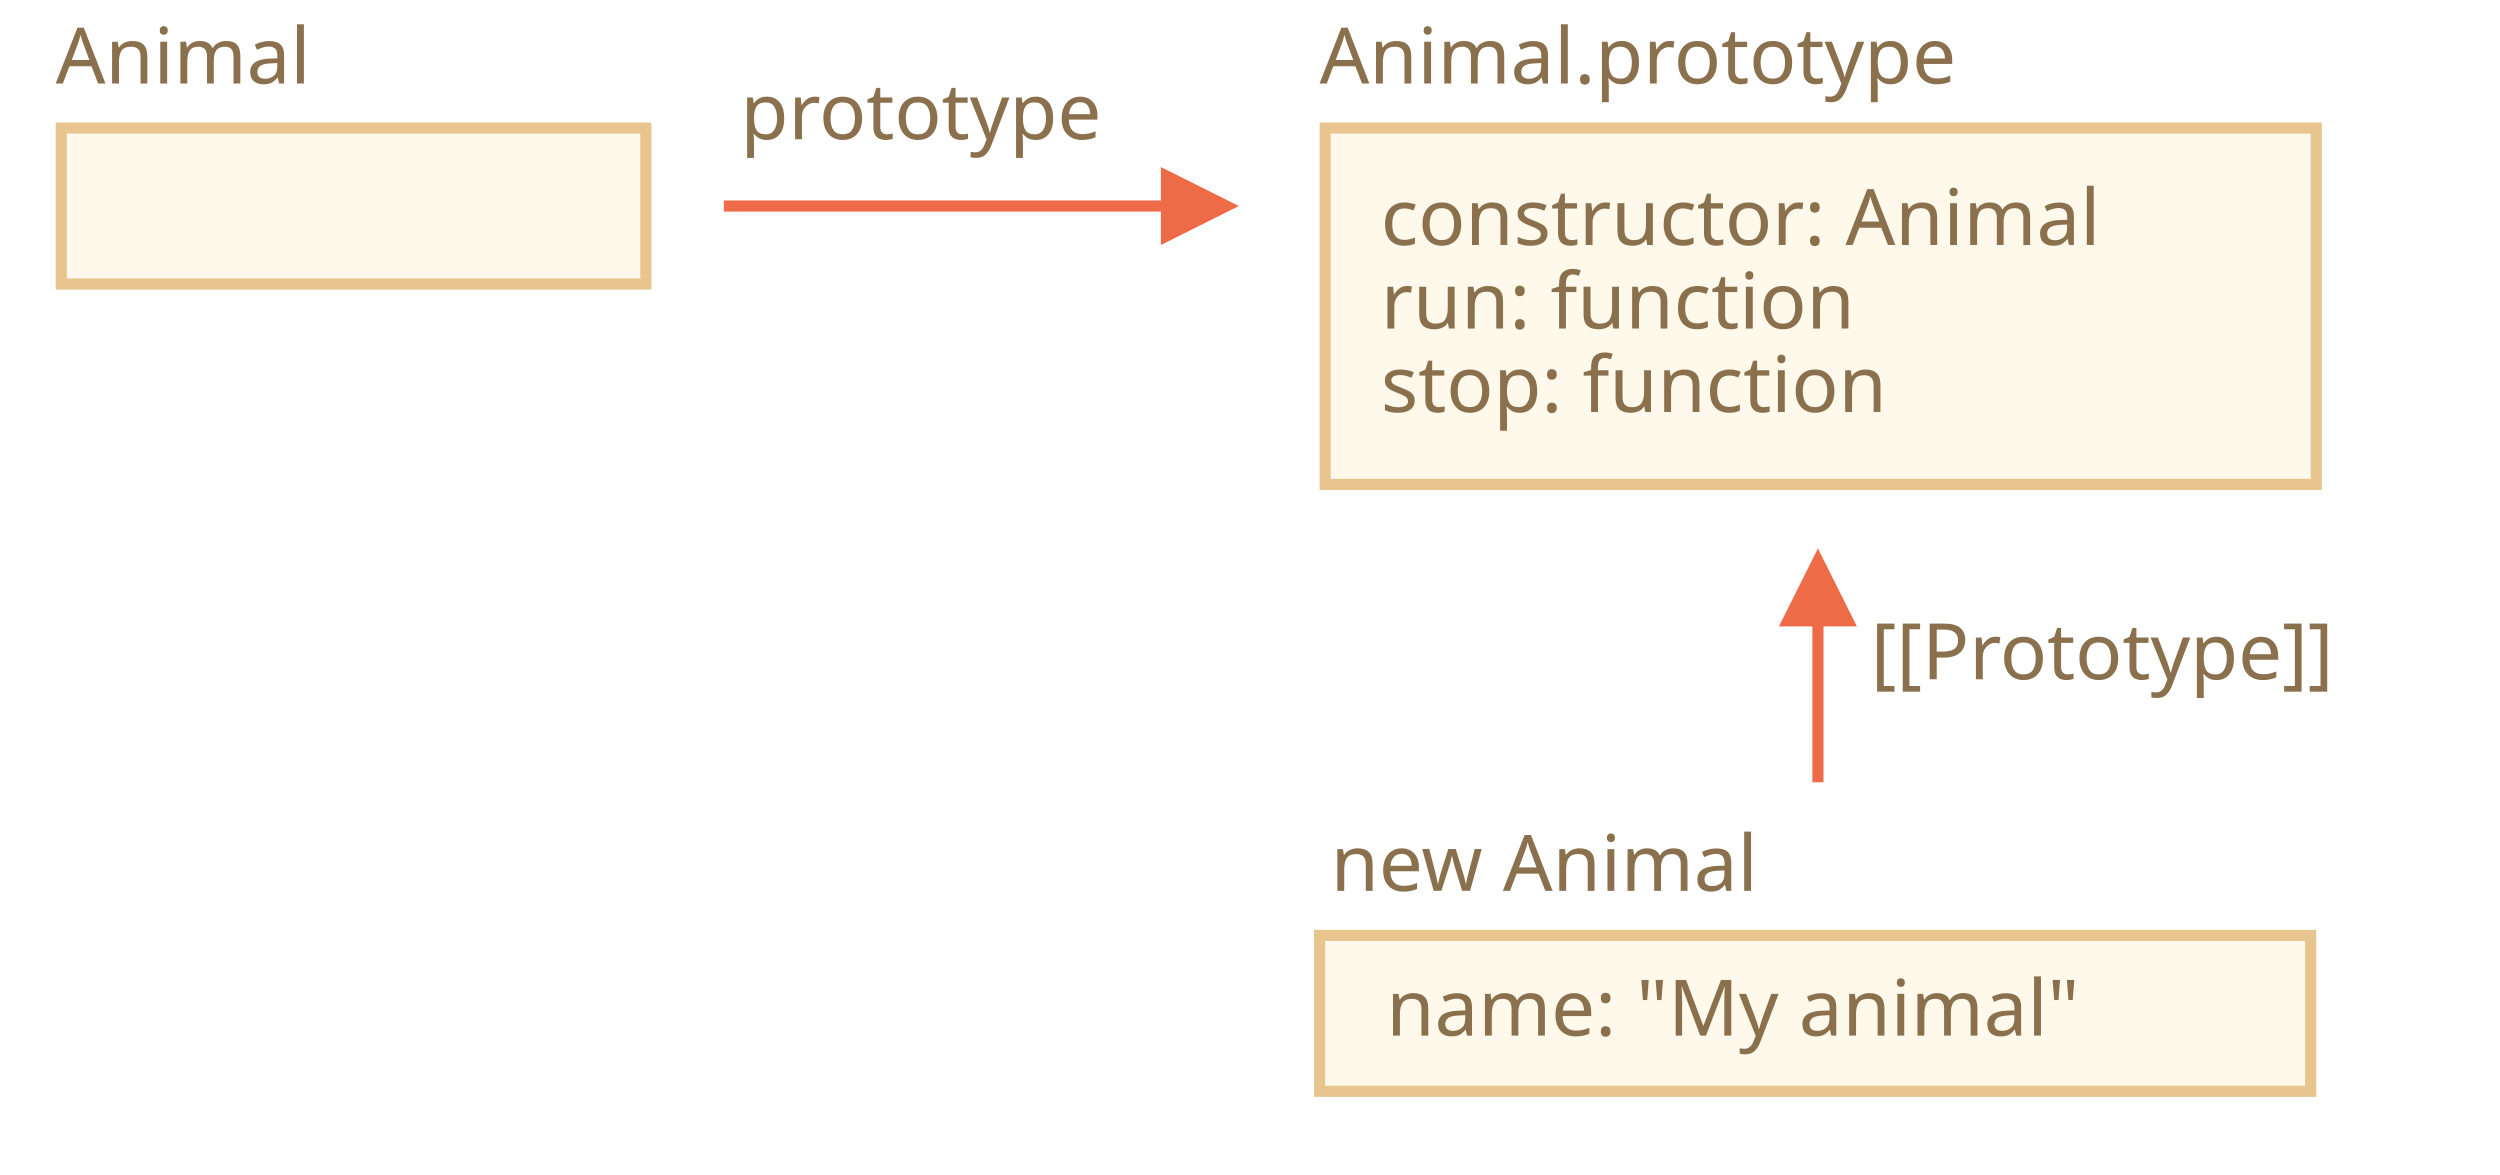
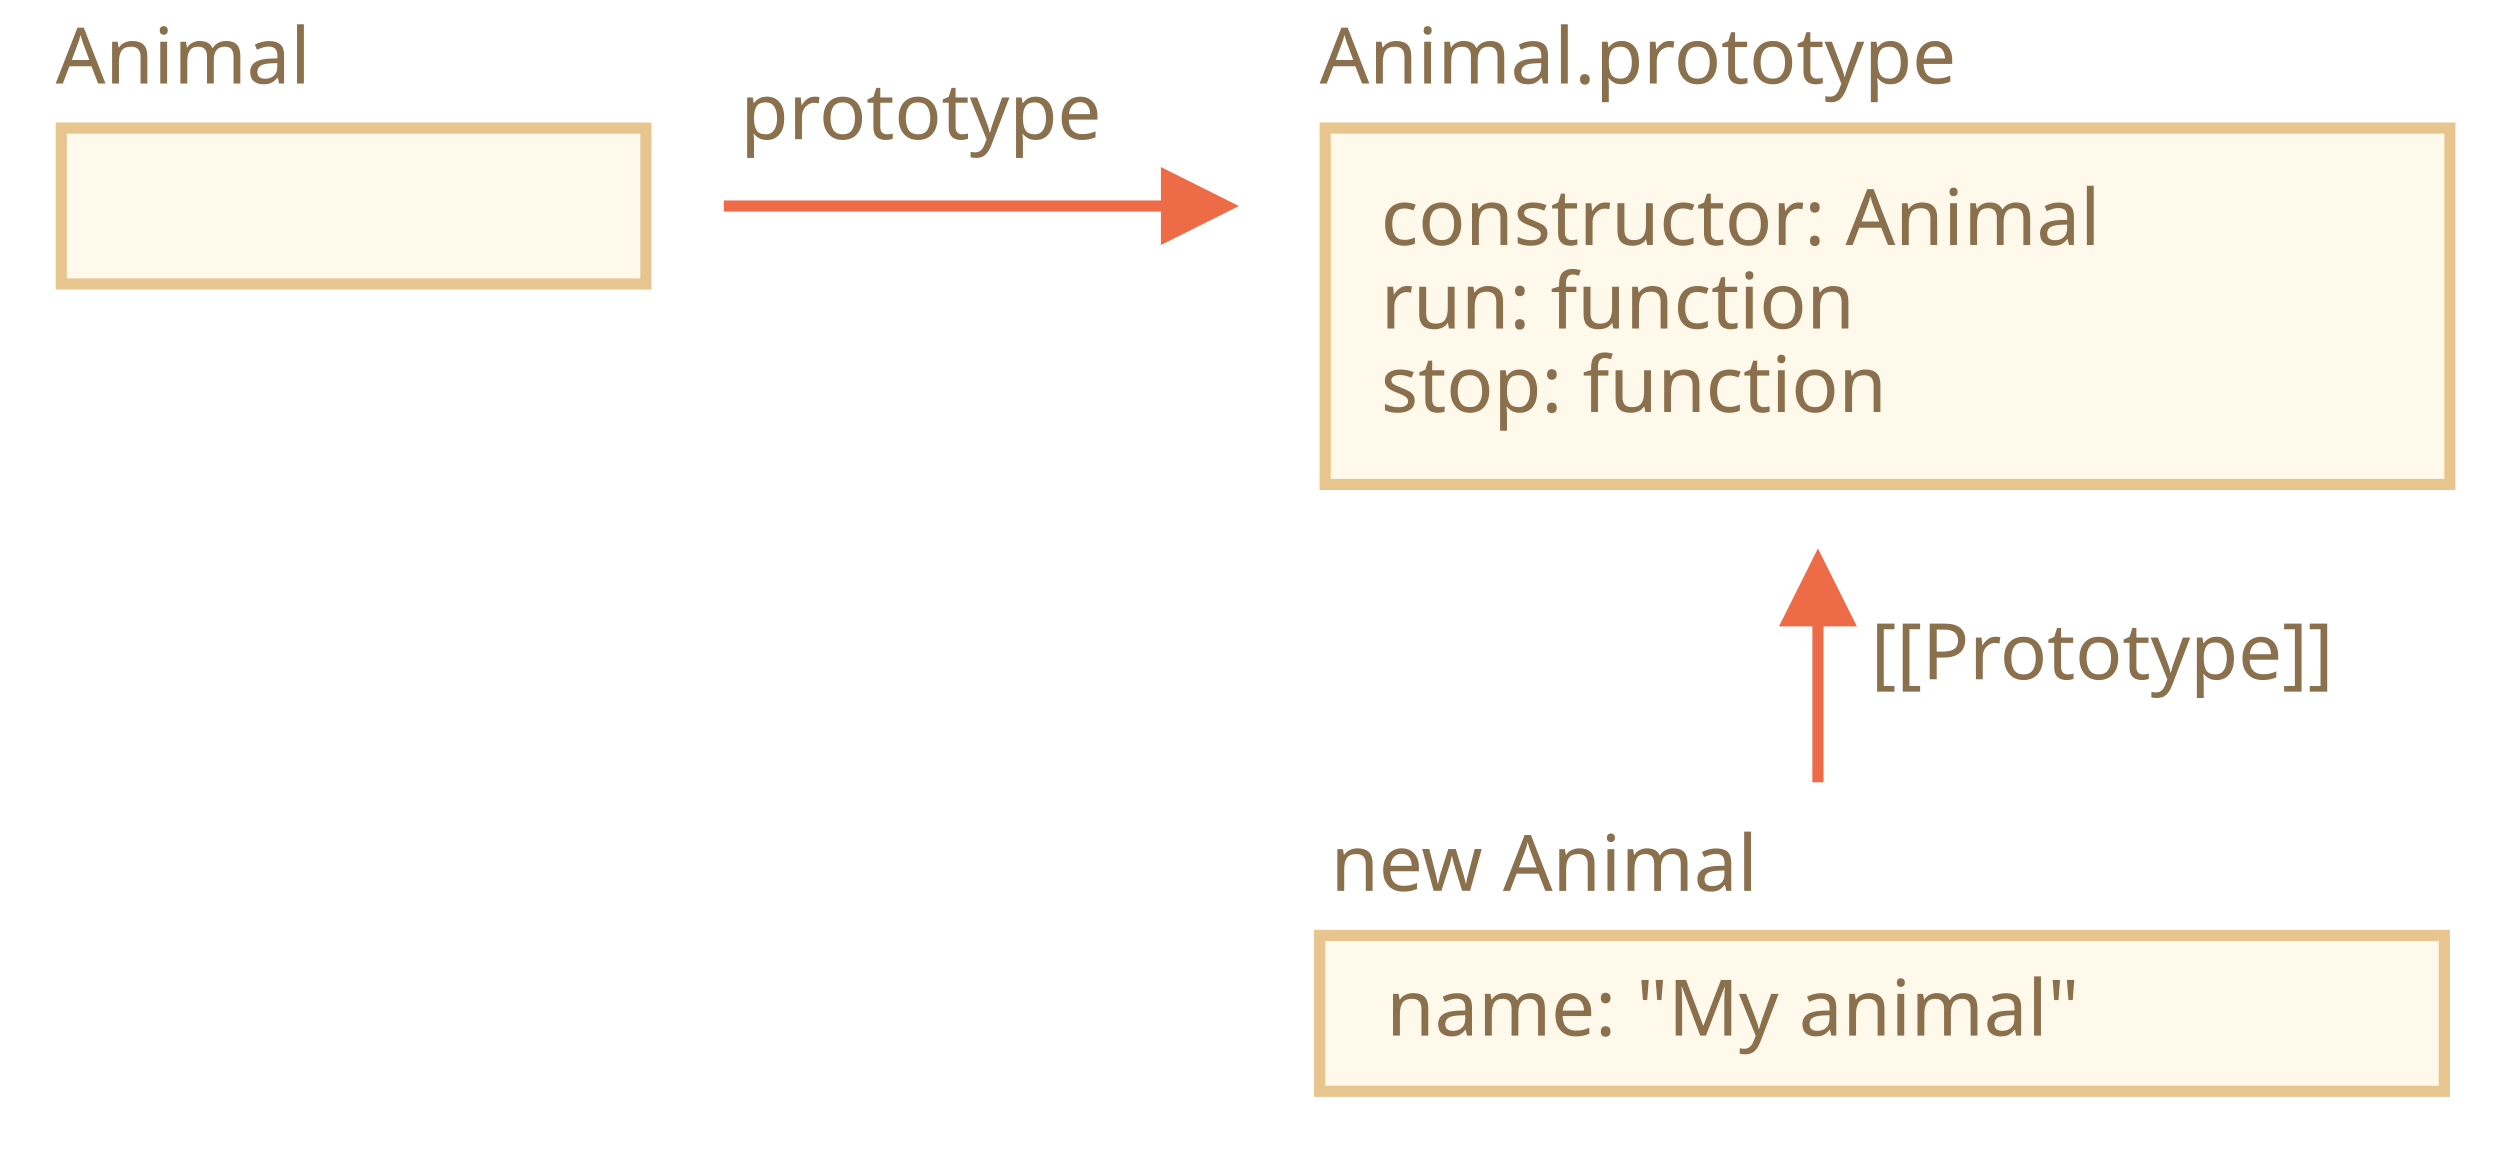
<svg xmlns="http://www.w3.org/2000/svg" width="449px" height="211px" viewBox="0 0 449 211" version="1.1">
  <g id="inheritance" stroke="none" stroke-width="1" fill="none" fill-rule="evenodd">
    <g id="rabbit-animal-independent-animal.svg">
-       <path d="M238,23 L238,87 L416,87 L416,23 L238,23 Z" id="Rectangle-1" stroke="#E8C48E" stroke-width="2" fill="#FFF9EB" />
+       <path d="M238,23 L238,87 L440,87 L440,23 L238,23 Z" id="Rectangle-1" stroke="#E8C48E" stroke-width="2" fill="#FFF9EB" />
      <text id="constructor:-Animal" font-family="PTMono-Regular, PT Mono" font-size="14" font-weight="normal" fill="#8A704D">
        <tspan x="248" y="29" />
        <tspan x="248" y="44">constructor: Animal</tspan>
        <tspan x="248" y="59">run: function</tspan>
        <tspan x="248" y="74">stop: function</tspan>
      </text>
      <text id="Animal.prototype" font-family="PTMono-Regular, PT Mono" font-size="14" font-weight="normal" fill="#8A704D">
        <tspan x="237" y="15">Animal.prototype</tspan>
      </text>
      <rect id="Rectangle-1-Copy-2" stroke="#E8C48E" stroke-width="2" fill="#FFF9EB" x="11" y="23" width="105" height="28" />
      <text id="Animal" font-family="PTMono-Regular, PT Mono" font-size="14" font-weight="normal" fill="#8A704D">
        <tspan x="10" y="15">Animal</tspan>
      </text>
-       <path d="M237,168 L237,196 L415,196 L415,168 L237,168 Z" id="Rectangle-1-Copy-3" stroke="#E8C48E" stroke-width="2" fill="#FFF9EB" />
+       <path d="M237,168 L237,196 L439,196 L439,168 L237,168 Z" id="Rectangle-1-Copy-3" stroke="#E8C48E" stroke-width="2" fill="#FFF9EB" />
      <text id="new-Animal" font-family="PTMono-Regular, PT Mono" font-size="14" font-weight="normal" fill="#8A704D">
        <tspan x="239" y="160">new Animal</tspan>
      </text>
      <path id="Line" d="M327.5,112.5 L327.5,140.5 L325.5,140.5 L325.5,112.5 L319.5,112.5 L326.5,98.5 L333.5,112.5 L327.5,112.5 Z" fill="#EE6B47" fill-rule="nonzero" />
      <path id="Line-Copy" d="M208.5,38 L130,38 L130,36 L208.5,36 L208.5,30 L222.5,37 L208.5,44 L208.5,38 Z" fill="#EE6B47" fill-rule="nonzero" />
      <text id="[[Prototype]]" font-family="PTMono-Regular, PT Mono" font-size="14" font-weight="normal" fill="#8A704D">
        <tspan x="336" y="122">[[Prototype]]</tspan>
      </text>
      <text id="prototype" font-family="PTMono-Regular, PT Mono" font-size="14" font-weight="normal" fill="#8A704D">
        <tspan x="133" y="25">prototype</tspan>
      </text>
      <text id="name:-&quot;My-animal&quot;" font-family="PTMono-Regular, PT Mono" font-size="14" font-weight="normal" fill="#8A704D">
        <tspan x="249" y="186">name: "My animal"</tspan>
      </text>
    </g>
  </g>
</svg>
